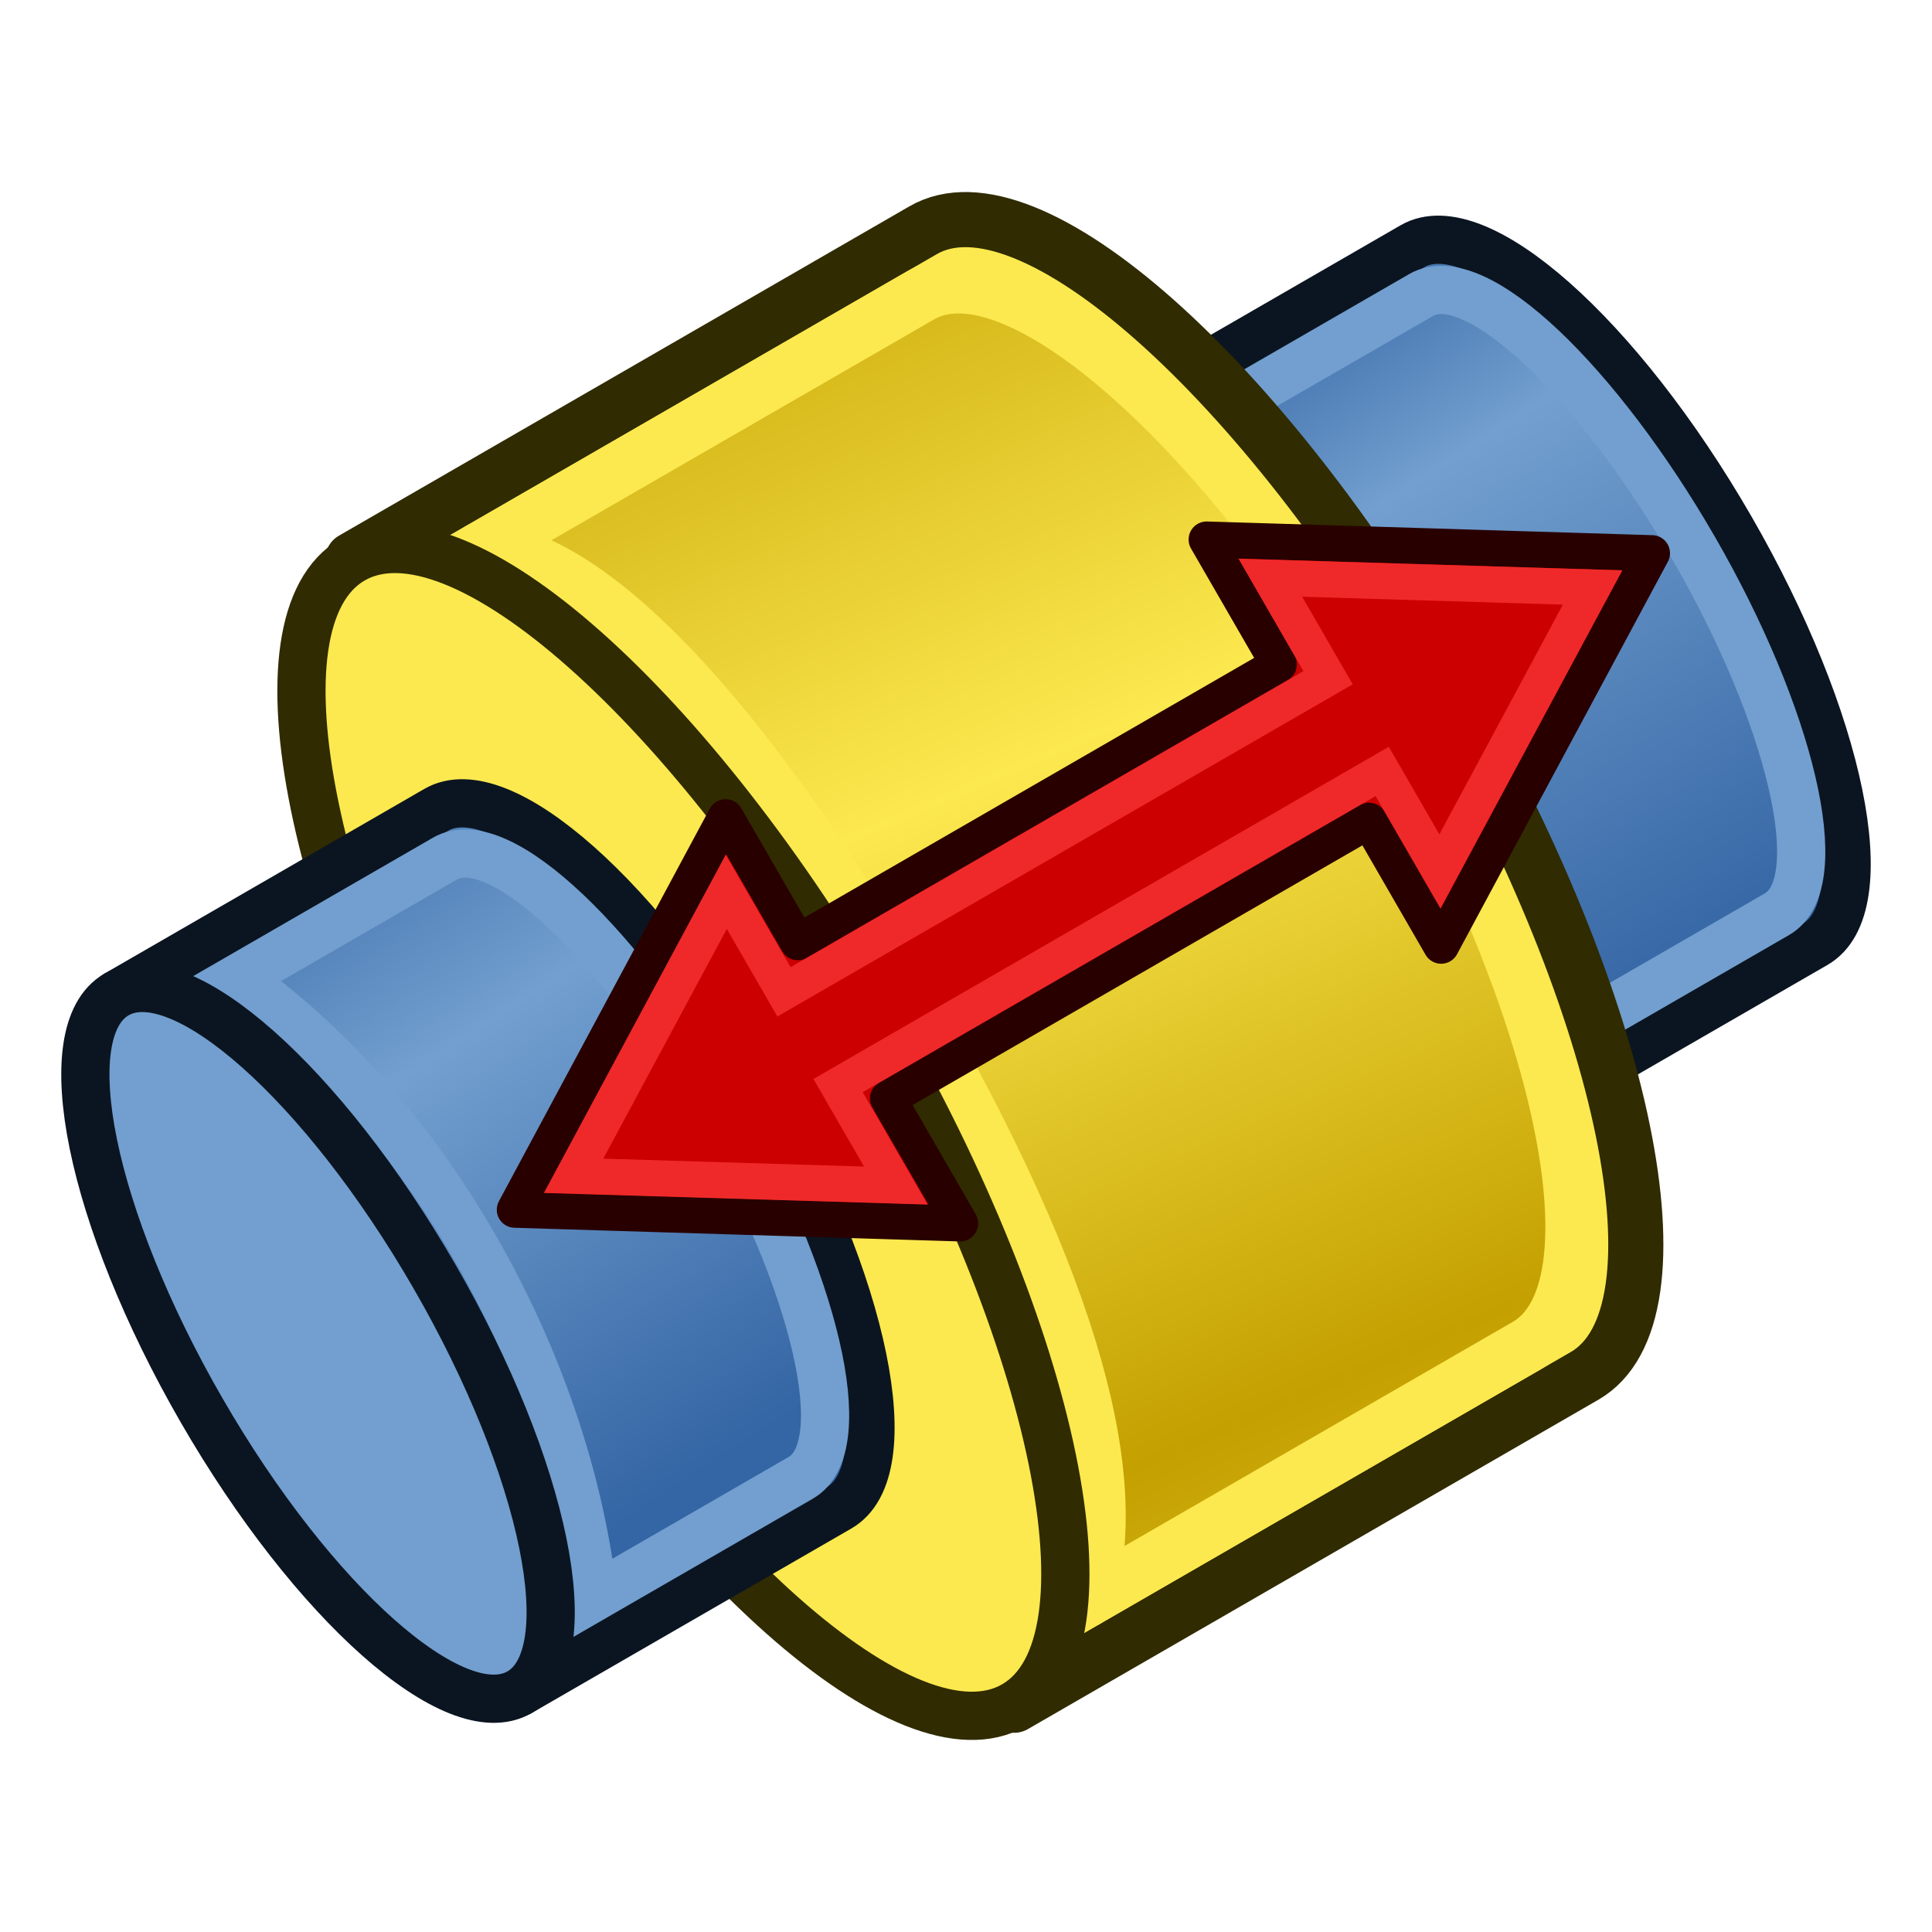
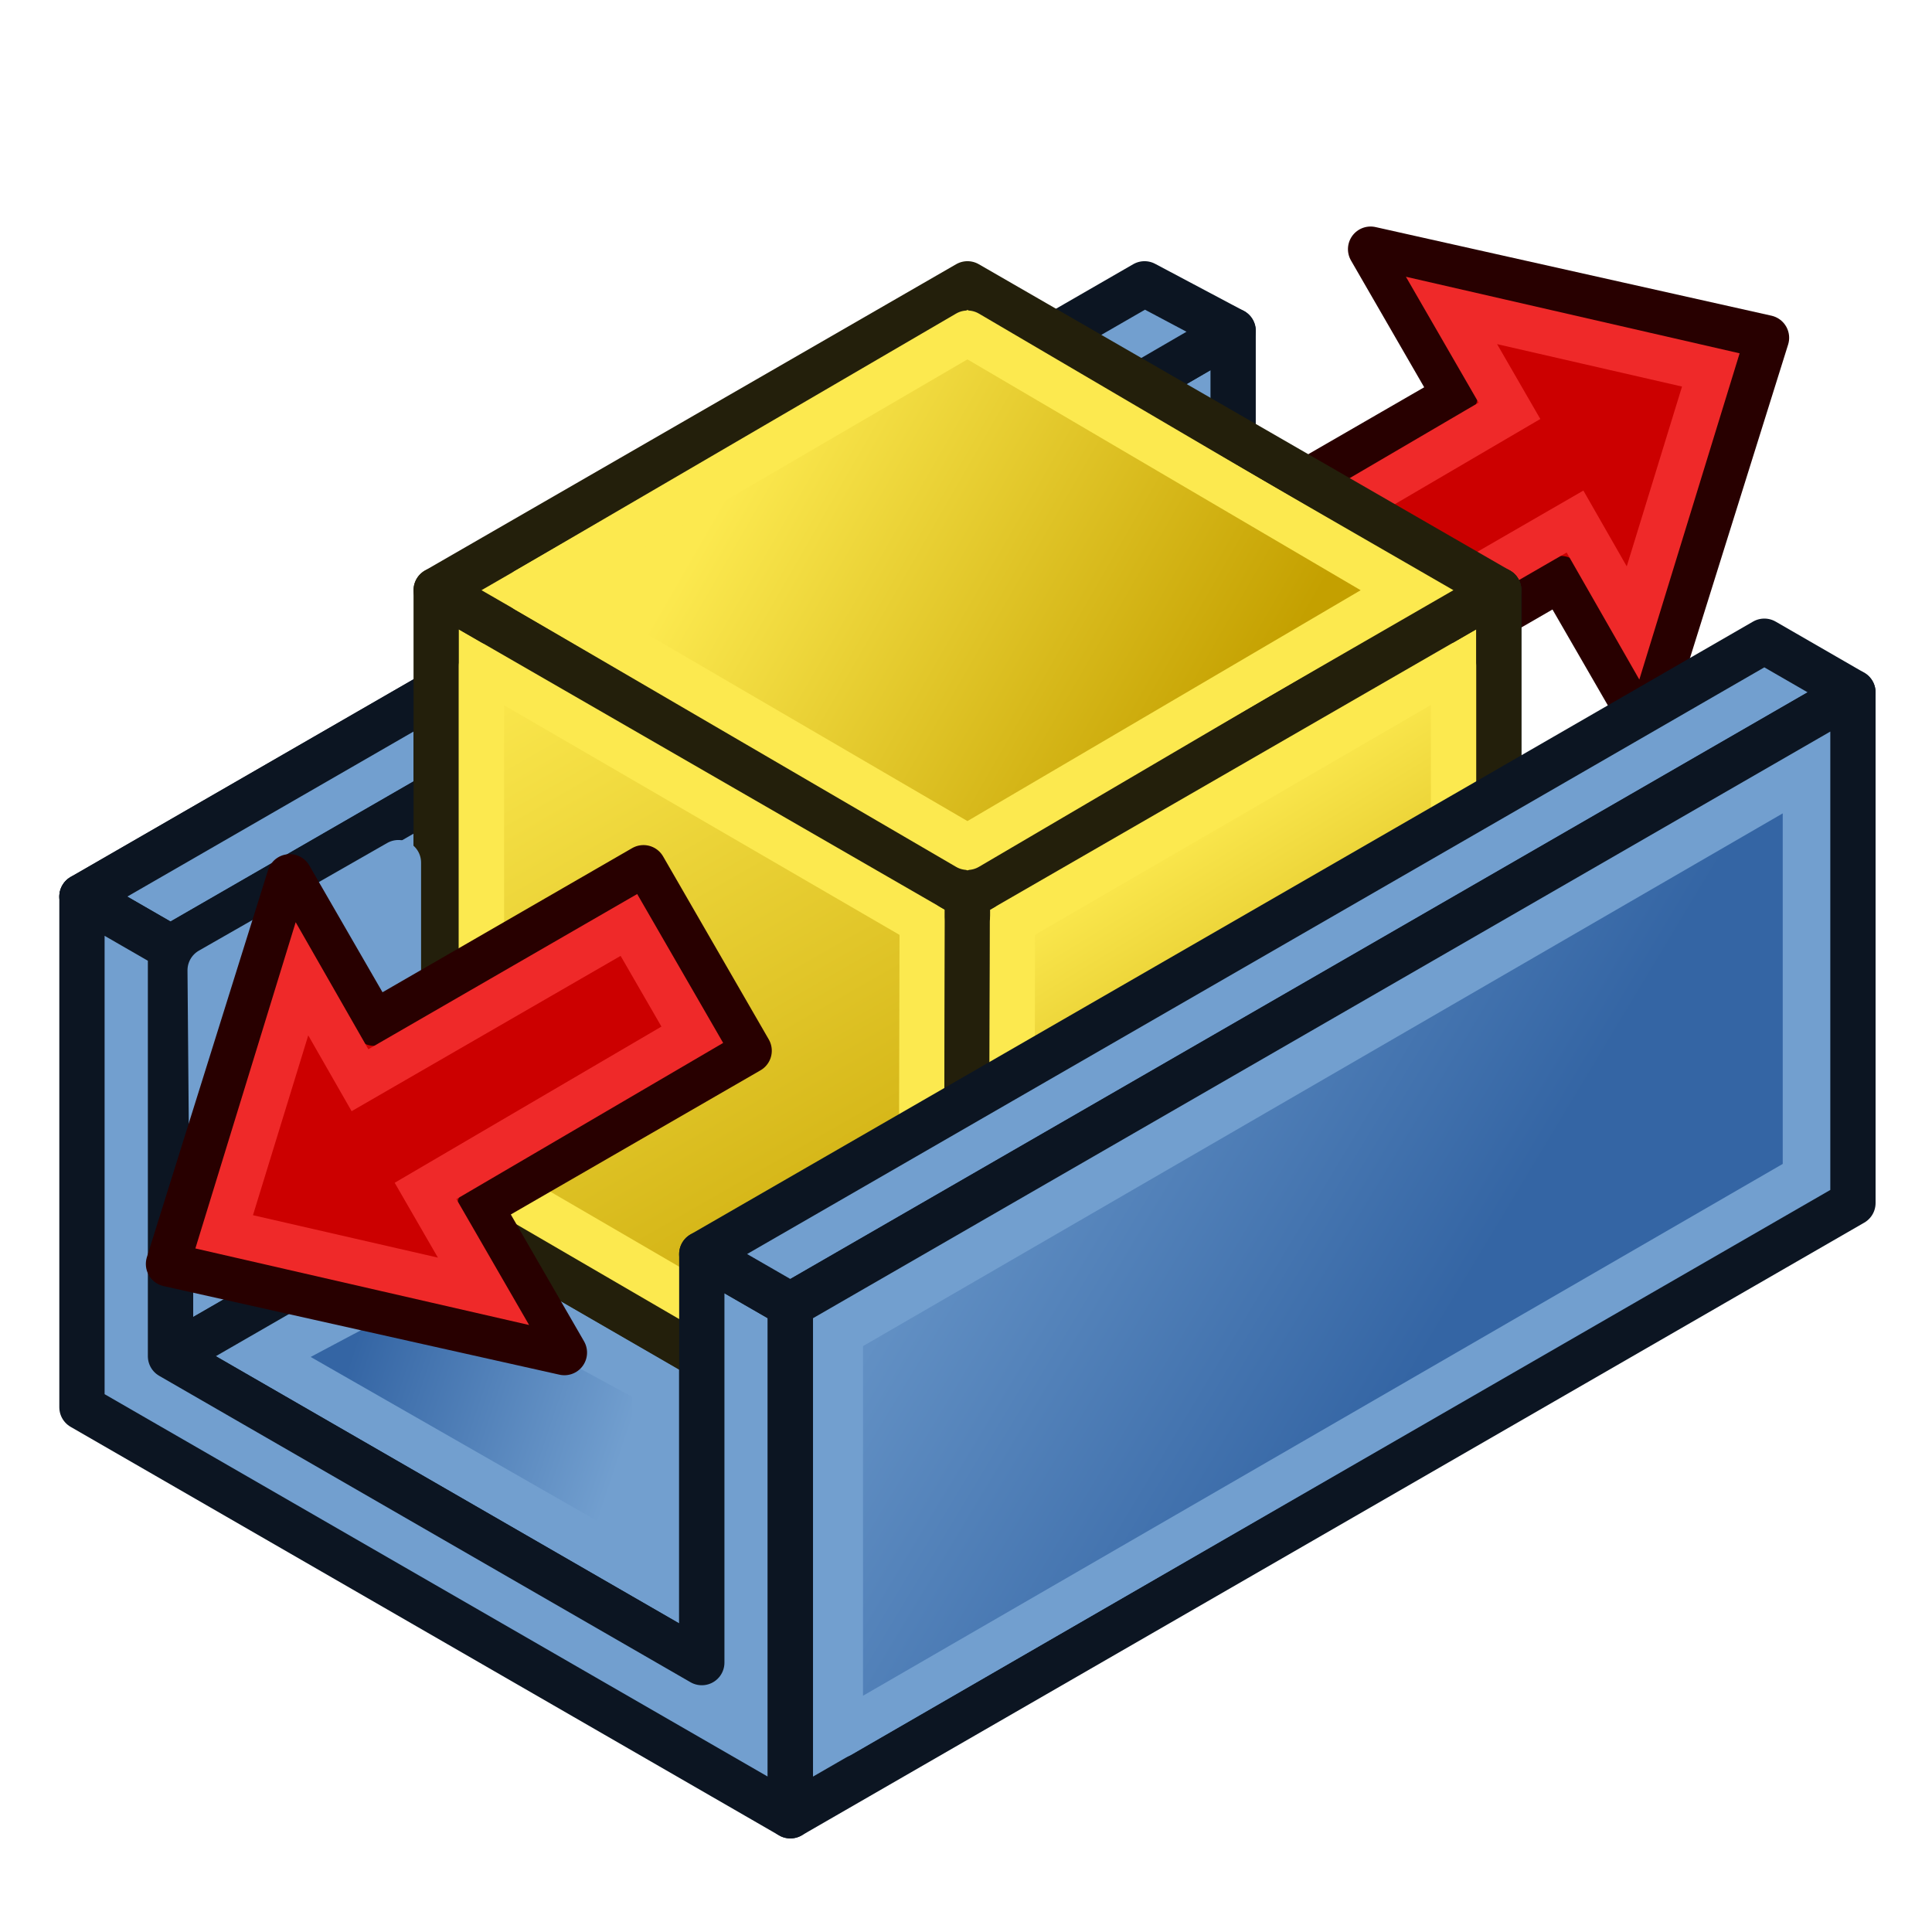
<svg xmlns="http://www.w3.org/2000/svg" xmlns:xlink="http://www.w3.org/1999/xlink" width="64px" height="64px" id="svg2821" version="1.1">
  <defs id="defs2823">
+     <linearGradient id="linearGradient59">
+       <stop style="stop-color:#fce94f;stop-opacity:1" offset="0" id="stop59" />
+       <stop style="stop-color:#c4a000;stop-opacity:1" offset="1" id="stop58" />
+     </linearGradient>
+     <linearGradient id="linearGradient53">
+       <stop style="stop-color:#729fcf;stop-opacity:1;" offset="0" id="stop53" />
+       <stop style="stop-color:#3465a4;stop-opacity:1;" offset="1" id="stop52" />
+     </linearGradient>
+     <linearGradient id="linearGradient11">
+       <stop style="stop-color:#c4a000;stop-opacity:1" offset="0" id="stop11" />
+       <stop style="stop-color:#fce94f;stop-opacity:1" offset="1" id="stop9" />
+     </linearGradient>
+     <linearGradient id="linearGradient6">
+       <stop style="stop-color:#729fcf;stop-opacity:1;" offset="0" id="stop6" />
+       <stop style="stop-color:#3465a4;stop-opacity:1;" offset="1" id="stop5" />
+     </linearGradient>
+     <linearGradient id="linearGradient4">
+       <stop style="stop-color:#729fcf;stop-opacity:1;" offset="0" id="stop4" />
+       <stop style="stop-color:#3465a4;stop-opacity:1;" offset="1" id="stop1" />
+     </linearGradient>
    <linearGradient id="linearGradient3">
-       <stop style="stop-color:#3465a4;stop-opacity:1;" offset="0" id="stop1" />
-       <stop style="stop-color:#729fcf;stop-opacity:1;" offset="0.429" id="stop2" />
-       <stop style="stop-color:#3465a4;stop-opacity:1;" offset="0.727" id="stop3" />
+       <stop style="stop-color:#fce94f;stop-opacity:1" offset="0" id="stop3" />
+       <stop style="stop-color:#c4a000;stop-opacity:1" offset="1" id="stop2" />
+     </linearGradient>
+     <linearGradient id="linearGradient35">
+       <stop style="stop-color:#3465a4;stop-opacity:1;" offset="0" id="stop33" />
+       <stop style="stop-color:#729fcf;stop-opacity:1;" offset="1" id="stop34" />
+     </linearGradient>
+     <linearGradient id="linearGradient21">
+       <stop style="stop-color:#3465a4;stop-opacity:1;" offset="0" id="stop21" />
+       <stop style="stop-color:#3465a4;stop-opacity:0;" offset="1" id="stop22" />
    </linearGradient>
    <radialGradient xlink:href="#linearGradient3377" id="radialGradient3701" gradientUnits="userSpaceOnUse" cx="84.883" cy="77.043" fx="84.883" fy="77.043" r="19.467" gradientTransform="matrix(2.849242,1.258512,-0.4040415,0.9147407,-125.8413,-100.258)" />
    <linearGradient id="linearGradient3377">
      <stop id="stop3379" offset="0" style="stop-color:#faff2b;stop-opacity:1;" />
      <stop id="stop3381" offset="1" style="stop-color:#ffaa00;stop-opacity:1;" />
    </linearGradient>
    <radialGradient xlink:href="#linearGradient3377" id="radialGradient3699" gradientUnits="userSpaceOnUse" cx="76.383" cy="94.37" fx="76.383" fy="94.37" r="19.467" gradientTransform="matrix(0.9818943,0.1894295,-0.4109427,2.130092,40.16345,-121.1156)" />
    <linearGradient xlink:href="#linearGradient3801-5" id="linearGradient3807-7" x1="110" y1="35" x2="85" y2="35" gradientUnits="userSpaceOnUse" spreadMethod="reflect" gradientTransform="translate(-62,-16)" />
    <linearGradient id="linearGradient3801-5">
      <stop style="stop-color:#c4a000;stop-opacity:1" offset="0" id="stop3803-3" />
      <stop style="stop-color:#fce94f;stop-opacity:1" offset="1" id="stop3805-5" />
    </linearGradient>
    <linearGradient xlink:href="#linearGradient3838" id="linearGradient3844" x1="2802.963" y1="538.362" x2="2859.726" y2="786.056" gradientUnits="userSpaceOnUse" />
    <linearGradient id="linearGradient3838">
      <stop style="stop-color:#34e0e2;stop-opacity:1" offset="0" id="stop3840" />
      <stop style="stop-color:#06989a;stop-opacity:1" offset="1" id="stop3842" />
    </linearGradient>
    <linearGradient y2="786.056" x2="2859.726" y1="538.362" x1="2802.963" gradientUnits="userSpaceOnUse" id="linearGradient3045" xlink:href="#linearGradient3172" />
    <linearGradient id="linearGradient3172">
      <stop id="stop3174" offset="0" style="stop-color:#ef2929;stop-opacity:1" />
      <stop id="stop3176" offset="1" style="stop-color:#a40000;stop-opacity:1" />
    </linearGradient>
    <linearGradient xlink:href="#linearGradient3172" id="linearGradient3880" gradientUnits="userSpaceOnUse" x1="2802.963" y1="626.087" x2="2849.406" y2="822.179" />
-     <linearGradient xlink:href="#linearGradient3" id="linearGradient1032" gradientUnits="userSpaceOnUse" x1="22.893" y1="20.684" x2="57.25" y2="18.718" />
-     <linearGradient id="linearGradient14">
-       <stop style="stop-color:#3465a4;stop-opacity:1;" offset="0" id="stop13" />
-       <stop style="stop-color:#729fcf;stop-opacity:1;" offset="0.444" id="stop15" />
-       <stop style="stop-color:#3465a4;stop-opacity:1;" offset="0.639" id="stop14" />
+     <linearGradient xlink:href="#linearGradient11" id="linearGradient22" x1="22.782" y1="37.761" x2="10.127" y2="31.568" gradientUnits="userSpaceOnUse" gradientTransform="matrix(1.054664,0,0,1.047623,-9.267913,3.009358)" />
+     <linearGradient id="linearGradient4389" x1="20.244" x2="17.244" y1="37.588" y2="27.588" gradientTransform="translate(-1.2435,-2.5881)" gradientUnits="userSpaceOnUse" xlink:href="#linearGradient3774" />
+     <linearGradient id="linearGradient3774">
+       <stop stop-color="#4e9a06" offset="0" id="stop21-8" />
+       <stop stop-color="#8ae234" offset="1" id="stop23" />
    </linearGradient>
-     <linearGradient xlink:href="#linearGradient3801-5" id="linearGradient3807" x1="74.091" y1="36.438" x2="98.94" y2="39.402" gradientUnits="userSpaceOnUse" spreadMethod="reflect" gradientTransform="translate(-61,-0.1962003)" />
-     <linearGradient xlink:href="#linearGradient14" id="linearGradient1202" gradientUnits="userSpaceOnUse" x1="20.845" y1="23.229" x2="59.216" y2="21.504" />
+     <linearGradient id="linearGradient69042" x1="48.714" x2="44.714" y1="45.586" y2="34.586" gradientTransform="translate(-12.714,-17.586)" gradientUnits="userSpaceOnUse" xlink:href="#linearGradient3774" />
+     <linearGradient id="linearGradient69056" x1="27.244" x2="22.244" y1="54.588" y2="40.588" gradientTransform="translate(-1.2435,-2.5881)" gradientUnits="userSpaceOnUse">
+       <stop stop-color="#c4a000" offset="0" id="stop14-4" />
+       <stop stop-color="#fce94f" offset="1" id="stop16" />
+     </linearGradient>
+     <linearGradient id="linearGradient4399" x1="48.714" x2="44.714" y1="45.586" y2="34.586" gradientTransform="translate(1.2856,1.4142)" gradientUnits="userSpaceOnUse">
+       <stop stop-color="#c4a000" offset="0" id="stop8" />
+       <stop stop-color="#edd400" offset="1" id="stop10" />
+     </linearGradient>
+     <linearGradient xlink:href="#linearGradient21" id="linearGradient27" gradientUnits="userSpaceOnUse" gradientTransform="translate(-0.3040928,0.05778729)" x1="22.782" y1="37.761" x2="11.93" y2="29.937" />
+     <linearGradient xlink:href="#linearGradient69056" id="linearGradient33" gradientUnits="userSpaceOnUse" gradientTransform="matrix(1.993805,0,0,1.961315,1.073253,-49.35643)" x1="22.782" y1="37.761" x2="7.864" y2="32.412" />
+     <linearGradient xlink:href="#linearGradient3" id="linearGradient2" x1="14.883" y1="43.812" x2="25.259" y2="50.948" gradientUnits="userSpaceOnUse" gradientTransform="matrix(1.804857,0,0,1.783576,4.543642,-43.01985)" />
+     <linearGradient xlink:href="#linearGradient3" id="linearGradient2-0" x1="14.883" y1="43.812" x2="25.259" y2="50.948" gradientUnits="userSpaceOnUse" gradientTransform="matrix(1.804857,0,0,1.783576,96.60978,-8.453788)" />
+     <linearGradient xlink:href="#linearGradient69056" id="linearGradient33-9" gradientUnits="userSpaceOnUse" gradientTransform="matrix(1.993805,0,0,1.961315,114.0464,31.47897)" x1="22.782" y1="37.761" x2="7.864" y2="32.412" />
+     <linearGradient xlink:href="#linearGradient69056" id="linearGradient33-1" gradientUnits="userSpaceOnUse" gradientTransform="matrix(1.993805,0,0,1.961315,100.9214,-12.64603)" x1="22.782" y1="37.761" x2="7.864" y2="32.412" />
+     <linearGradient xlink:href="#linearGradient3" id="linearGradient2-8" x1="5.118" y1="51.031" x2="24.22" y2="43.029" gradientUnits="userSpaceOnUse" gradientTransform="matrix(1.804857,0,0,1.783576,137.3291,24.5666)" />
+     <linearGradient xlink:href="#linearGradient53" id="linearGradient52" x1="27.807" y1="35.452" x2="46.225" y2="46.524" gradientUnits="userSpaceOnUse" />
+     <linearGradient xlink:href="#linearGradient59" id="linearGradient58" x1="24.624" y1="15.293" x2="40.849" y2="24.626" gradientUnits="userSpaceOnUse" />
+     <linearGradient xlink:href="#linearGradient59" id="linearGradient62" x1="15.949" y1="22.06" x2="30.508" y2="47.491" gradientUnits="userSpaceOnUse" />
+     <linearGradient xlink:href="#linearGradient11" id="linearGradient64" x1="43.781" y1="41.327" x2="36.256" y2="28.957" gradientUnits="userSpaceOnUse" />
+     <linearGradient xlink:href="#linearGradient53" id="linearGradient76" x1="21.207" y1="46.348" x2="12.139" y2="43.338" gradientUnits="userSpaceOnUse" />
  </defs>
-   <g id="layer1">
-     <g id="g3" transform="rotate(-120,31.87961,32.08245)">
-       <g id="g15-6" transform="matrix(1.112221,0,0,1.112221,-3.793277,28.04237)">
-         <path id="ellipse12-0" style="fill:url(#linearGradient1202);stroke:#0b1521;stroke-width:1.436;stroke-linecap:round;stroke-linejoin:round;stroke-miterlimit:4.5;stroke-dashoffset:20.4;stroke-opacity:1" d="m 44,26 c 0,2.209 -5.373,4 -12,4 -6.627,0 -12,-1.791 -12,-4 0,-0.978 0,-12.999 0,-12.999 L 44,13 c 0,0 0,10.791 0,13 z" />
-         <path id="path15-7" style="fill:none;stroke:#729fcf;stroke-width:1.436;stroke-linecap:round;stroke-linejoin:miter;stroke-miterlimit:4.5;stroke-dasharray:none;stroke-dashoffset:20.4;stroke-opacity:1" d="m 42.613,25.495 c 0,1.885 -4.935,3.259 -10.613,3.259 -5.678,0 -10.657,-1.418 -10.657,-3.303 V 16.312 C 27.438,19 36,19.375 42.613,16.356 Z" />
-         <ellipse style="fill:#729fcf;fill-opacity:1;stroke:#0b1521;stroke-width:1.436;stroke-linecap:round;stroke-linejoin:round;stroke-miterlimit:4.5;stroke-dasharray:none;stroke-dashoffset:20.4;stroke-opacity:1" id="path2994-7-7" cx="32" cy="13.001" rx="12" ry="4" />
-       </g>
-       <g id="g1" transform="matrix(0.912966,0,0,0.912966,2.582875,-2.797708)">
-         <path style="fill:#fce94f;stroke:#302b00;stroke-width:2;stroke-linecap:round;stroke-linejoin:round;stroke-miterlimit:4.5;stroke-dashoffset:20.4;stroke-opacity:1" d="m 56,50.367 c 0,4.418 -10.745,8 -24,8 -13.255,0 -24,-3.582 -24,-8 l -2e-6,-23.902 H 56 Z" id="path2994-3" />
-         <path style="fill:url(#linearGradient3807);fill-opacity:1;stroke:#fce94f;stroke-width:2;stroke-linecap:round;stroke-linejoin:round;stroke-miterlimit:4.5;stroke-dashoffset:20.4;stroke-opacity:1" d="m 54,49.095 c 0,4.017 -9.85,7.273 -22,7.273 -12.15,0 -22,-3.256 -22,-7.273 L 10,28.212 H 54 Z" id="path2994-3-6" />
-         <path style="fill:none;stroke:#fce94f;stroke-width:2;stroke-linecap:round;stroke-linejoin:round;stroke-miterlimit:4.5;stroke-dashoffset:20.4;stroke-opacity:1" d="m 54,30.648 c -2,3.273 -9.85,5.273 -22,5.273 -12.15,0 -19,-2 -22,-5.273" id="path2994-3-6-9" />
-         <ellipse style="fill:#fce94f;stroke:#302b00;stroke-width:1.75;stroke-linecap:round;stroke-linejoin:round;stroke-miterlimit:4.5;stroke-dasharray:none;stroke-dashoffset:20.4;stroke-opacity:1" id="path2994" cx="32" cy="26.466" rx="24" ry="8" />
-       </g>
-       <g id="g15" transform="matrix(1.112221,0,0,1.112221,-3.793277,-7.071482)">
-         <path id="ellipse12" style="fill:url(#linearGradient1032);stroke:#0b1521;stroke-width:1.436;stroke-linecap:round;stroke-linejoin:round;stroke-miterlimit:4.5;stroke-dashoffset:20.4;stroke-opacity:1" d="m 44,24 c 0,2.209 -5.373,4 -12,4 -6.627,0 -12,-1.791 -12,-4 V 13.001 L 44,13 Z" />
-         <path id="path15" style="fill:none;stroke:#729fcf;stroke-width:1.436;stroke-linecap:round;stroke-linejoin:miter;stroke-miterlimit:4.5;stroke-dasharray:none;stroke-dashoffset:20.4;stroke-opacity:1" d="m 42.613,23.495 c 0,1.885 -4.935,3.259 -10.613,3.259 -5.678,0 -10.657,-1.418 -10.657,-3.303 V 16.312 C 27.438,19 36,19.375 42.613,16.356 Z" />
-         <ellipse style="fill:#729fcf;fill-opacity:1;stroke:#0b1521;stroke-width:1.436;stroke-linecap:round;stroke-linejoin:round;stroke-miterlimit:4.5;stroke-dasharray:none;stroke-dashoffset:20.4;stroke-opacity:1" id="path2994-7" cx="32" cy="13.001" rx="12" ry="4" />
-       </g>
+   <g id="layer1" style="stroke-width:1.5;stroke-dasharray:none">
+     <path style="fill:#729fcf;fill-rule:nonzero;stroke:#0c1522;stroke-width:1.5;stroke-linecap:round;stroke-linejoin:round;stroke-dasharray:none;stroke-opacity:1;paint-order:markers fill stroke" d="m 40.849,10.96 v 8.088 l -4.439,-5.511 z" id="path74" />
+     <path style="fill:#729fcf;fill-rule:nonzero;stroke:#0c1522;stroke-width:1.5;stroke-linecap:round;stroke-linejoin:round;stroke-dasharray:none;stroke-opacity:1;paint-order:markers fill stroke" d="M 2.715,29.701 5.648,31.393 40.849,10.96 37.914,9.402 Z" id="path73" />
+     <g id="g69" transform="matrix(-0.6062199,0.3500012,-0.3500012,-0.6062199,70.246,30.28376)" style="display:inline;stroke-width:2.143;stroke-dasharray:none">
+       <path id="path68" d="M 15,27 V 19 L 0.871,32 15,45 v -8 h 14.714 c 0,2.2e-5 0,0 0,0 V 27 Z" style="fill:#cc0000;stroke:#280000;stroke-width:2.143;stroke-linecap:butt;stroke-linejoin:round;stroke-opacity:1;stroke-dasharray:none" />
+       <path id="path69" d="m 13.067,29 0.022,-5.529 -9.175,8.529 9.22,8.574 V 35.089 L 27.762,35 v -6 0 z" style="fill:none;stroke:#ef2929;stroke-width:2.143;stroke-linecap:butt;stroke-linejoin:miter;stroke-opacity:1;stroke-dasharray:none" />
    </g>
-     <g id="g2" transform="matrix(-0.517503,0.2987805,-0.2987805,-0.517503,62.2144,36.08081)">
-       <path id="path1" d="M 17,27 V 19 L -4,32 17,45 v -8 h 30.79 v 8 l 21,-13 -21,-13 v 8 z" style="fill:#cc0000;stroke:#280000;stroke-width:2;stroke-linecap:butt;stroke-linejoin:round;stroke-opacity:1" />
-       <path id="path2" d="M 15,29 V 22.6 L -0.2,32 15,41.4 V 35 h 34.829 v 6.4 l 15.2,-9.4 -15.2,-9.4 V 29 Z" style="fill:none;stroke:#ef2929;stroke-width:2;stroke-linecap:butt;stroke-linejoin:miter;stroke-opacity:1" />
+     <path d="M 49.648,19.551 32.049,29.701 v 6.766 L 49.648,26.318 Z" style="fill-rule:evenodd;stroke-width:1.5;fill:#edd400;stroke:#0c1522;stroke-opacity:1;stroke-dasharray:none;stroke-linejoin:round;stroke-linecap:round" id="path46" />
+     <path d="m 2.715,29.701 2.934,1.691 8.801,-5.074 v -3.383 z" style="fill-rule:evenodd;stroke-width:1.5;fill:#729fcf;stroke:#0c1522;stroke-opacity:1;stroke-dasharray:none;stroke-linejoin:round;stroke-linecap:round" id="path41" />
+     <path d="M 14.449,28.348 V 26.318 L 5.648,31.393 V 44.926 L 14.449,39.852 Z" style="fill-rule:evenodd;stroke-width:1.5;fill:#729fcf;stroke:#0c1522;stroke-opacity:1;stroke-dasharray:none;stroke-linejoin:round;stroke-linecap:round" id="path40" />
+     <path d="M 14.449,39.852 5.648,44.926 23.248,55.076 V 44.926 Z" style="fill-rule:evenodd;stroke-width:1.5;fill:#729fcf;stroke:#0c1522;stroke-opacity:1;stroke-dasharray:none;stroke-linejoin:round;stroke-linecap:round" id="path39" />
+     <g id="g65" style="display:inline;stroke-width:1.5;stroke-dasharray:none">
+       <path style="fill:#fce94f;fill-rule:nonzero;stroke:#231f0b;stroke-width:1.5;stroke-linecap:round;stroke-linejoin:round;stroke-dasharray:none;stroke-opacity:1;paint-order:markers fill stroke" d="M 14.449,39.852 V 19.551 L 32.049,29.701 32,50 14.449,39.852" id="path53" />
+       <path style="fill:url(#linearGradient62);fill-rule:nonzero;stroke:#fce94f;stroke-width:1.5;stroke-linecap:round;stroke-linejoin:round;stroke-dasharray:none;stroke-opacity:1;paint-order:markers fill stroke" d="M 15.949,39.015 V 22.06 l 14.6,8.478 -0.041,16.953 -14.559,-8.476" id="path61" />
+     </g>
+     <path d="M 26.182,60.15 V 43.234 L 23.248,41.543 V 55.076 L 5.648,44.926 V 31.393 L 2.715,29.701 v 16.916 z" style="fill-rule:evenodd;stroke-width:1.5;fill:#729fcf;stroke:#0c1522;stroke-opacity:1;stroke-dasharray:none;stroke-linejoin:round;stroke-linecap:round" id="path38" />
+     <g id="g64" style="display:inline;stroke-width:1.5;stroke-dasharray:none">
+       <path style="fill:#fce94f;fill-rule:nonzero;stroke:#231f0b;stroke-width:1.5;stroke-linecap:round;stroke-linejoin:round;stroke-dasharray:none;stroke-opacity:1;paint-order:markers fill stroke" d="M 32.049,29.701 49.648,19.551 v 21.242 L 32,50 Z" id="path54" />
+       <path style="fill:url(#linearGradient64);fill-rule:nonzero;stroke:#fce94f;stroke-width:1.5;stroke-linecap:round;stroke-linejoin:round;stroke-dasharray:none;stroke-opacity:1;paint-order:markers fill stroke" d="m 33.539,30.534 14.611,-8.484 V 39.805 L 33.498,47.5 Z" id="path62" />
+     </g>
+     <path d="m 49.648,26.318 -17.6,10.148 -8.801,5.076 2.934,1.691 35.199,-20.299 -2.934,-1.693 z" style="fill-rule:evenodd;stroke-width:1.5;fill:#729fcf;stroke:#0c1522;stroke-opacity:1;stroke-dasharray:none;stroke-linejoin:round;stroke-linecap:round" id="path37" />
+     <path d="M 61.381,22.936 26.182,43.234 V 60.15 L 61.381,39.852 Z" style="fill-rule:evenodd;stroke-width:1.5;fill:#729fcf;stroke:#0c1522;stroke-opacity:1;stroke-dasharray:none;stroke-linejoin:round;stroke-linecap:round" id="path36" />
+     <path d="M 59.805,25.643 27.838,44.16 V 57.474 L 59.805,38.989 Z" style="fill:url(#linearGradient52);fill-rule:evenodd;stroke:#729fcf;stroke-width:1.5;stroke-linecap:round;stroke-linejoin:round;stroke-dasharray:none;stroke-opacity:1" id="path49" />
+     <path d="M 14.448,41.893 8.739,44.926 21.692,52.341 V 45.826 Z" style="fill:url(#linearGradient76);fill-rule:evenodd;stroke:#729fcf;stroke-width:1.5;stroke-linecap:round;stroke-linejoin:round;stroke-dasharray:none;stroke-opacity:1" id="path50" />
+     <path d="m 13.199,28.576 -6.238,3.566 0.084,10.056 6.154,-3.574 z" style="fill:#729fcf;fill-rule:evenodd;stroke:#729fcf;stroke-width:1.5;stroke-linecap:round;stroke-linejoin:round;stroke-dasharray:none;stroke-opacity:1" id="path51" />
+     <g id="g66" style="display:inline;stroke-width:1.5;stroke-dasharray:none">
+       <path style="fill:#fce94f;fill-rule:nonzero;stroke:#231f0b;stroke-width:1.5;stroke-linecap:round;stroke-linejoin:round;stroke-dasharray:none;stroke-opacity:1;paint-order:markers fill stroke" d="M 32.049,29.701 14.449,19.551 32.049,9.402 49.648,19.551 Z" id="path55" />
+       <path style="fill:url(#linearGradient58);fill-rule:nonzero;stroke:#fce94f;stroke-width:1.5;stroke-linecap:round;stroke-linejoin:round;stroke-dasharray:none;stroke-opacity:1;paint-order:markers fill stroke" d="M 32.049,28.068 17.449,19.552 32.049,11.036 46.555,19.552 Z" id="path56" />
+     </g>
+     <path style="display:none;fill:#ef2929;fill-rule:nonzero;stroke:#220b0b;stroke-width:1.5;stroke-linecap:round;stroke-linejoin:round;stroke-dasharray:none;stroke-opacity:1;paint-order:markers fill stroke" d="m 14.449,28.348 5.865,-10.15 3.945,2.275 11.732,-6.766 -3.943,-2.275 17.6,-3.383 -5.867,10.148 -3.943,-2.273 -11.734,6.766 3.945,2.275 z" id="path66" />
+     <path style="display:none;fill:#cc0000;fill-rule:nonzero;stroke:#ef2929;stroke-width:1.5;stroke-linecap:round;stroke-linejoin:round;stroke-dasharray:none;stroke-opacity:1;paint-order:markers fill stroke" d="m 17.097,26.499 3.66,-6.512 3.415,2 13.997,-8.384 -2.455,-1.496 11.485,-2.293 -3.914,6.609 -3.447,-1.961 -14.197,8.197 2.851,1.71 z" id="path67" />
+     <g id="g12" transform="matrix(0.6062199,-0.3500012,0.3500012,0.6062199,-6.146697,22.77652)" style="display:inline;stroke-width:2.143;stroke-dasharray:none">
+       <path id="path11" d="M 15,27 V 19 L 0.871,32 15,45 v -8 h 14.714 c 0,2.2e-5 0,0 0,0 V 27 Z" style="fill:#cc0000;stroke:#280000;stroke-width:2.143;stroke-linecap:butt;stroke-linejoin:round;stroke-opacity:1;stroke-dasharray:none" />
+       <path id="path12" d="m 13.067,29 0.022,-5.529 -9.175,8.529 9.22,8.574 V 35.089 L 27.762,35 v -6 0 z" style="fill:none;stroke:#ef2929;stroke-width:2.143;stroke-linecap:butt;stroke-linejoin:miter;stroke-opacity:1;stroke-dasharray:none" />
    </g>
  </g>
</svg>
